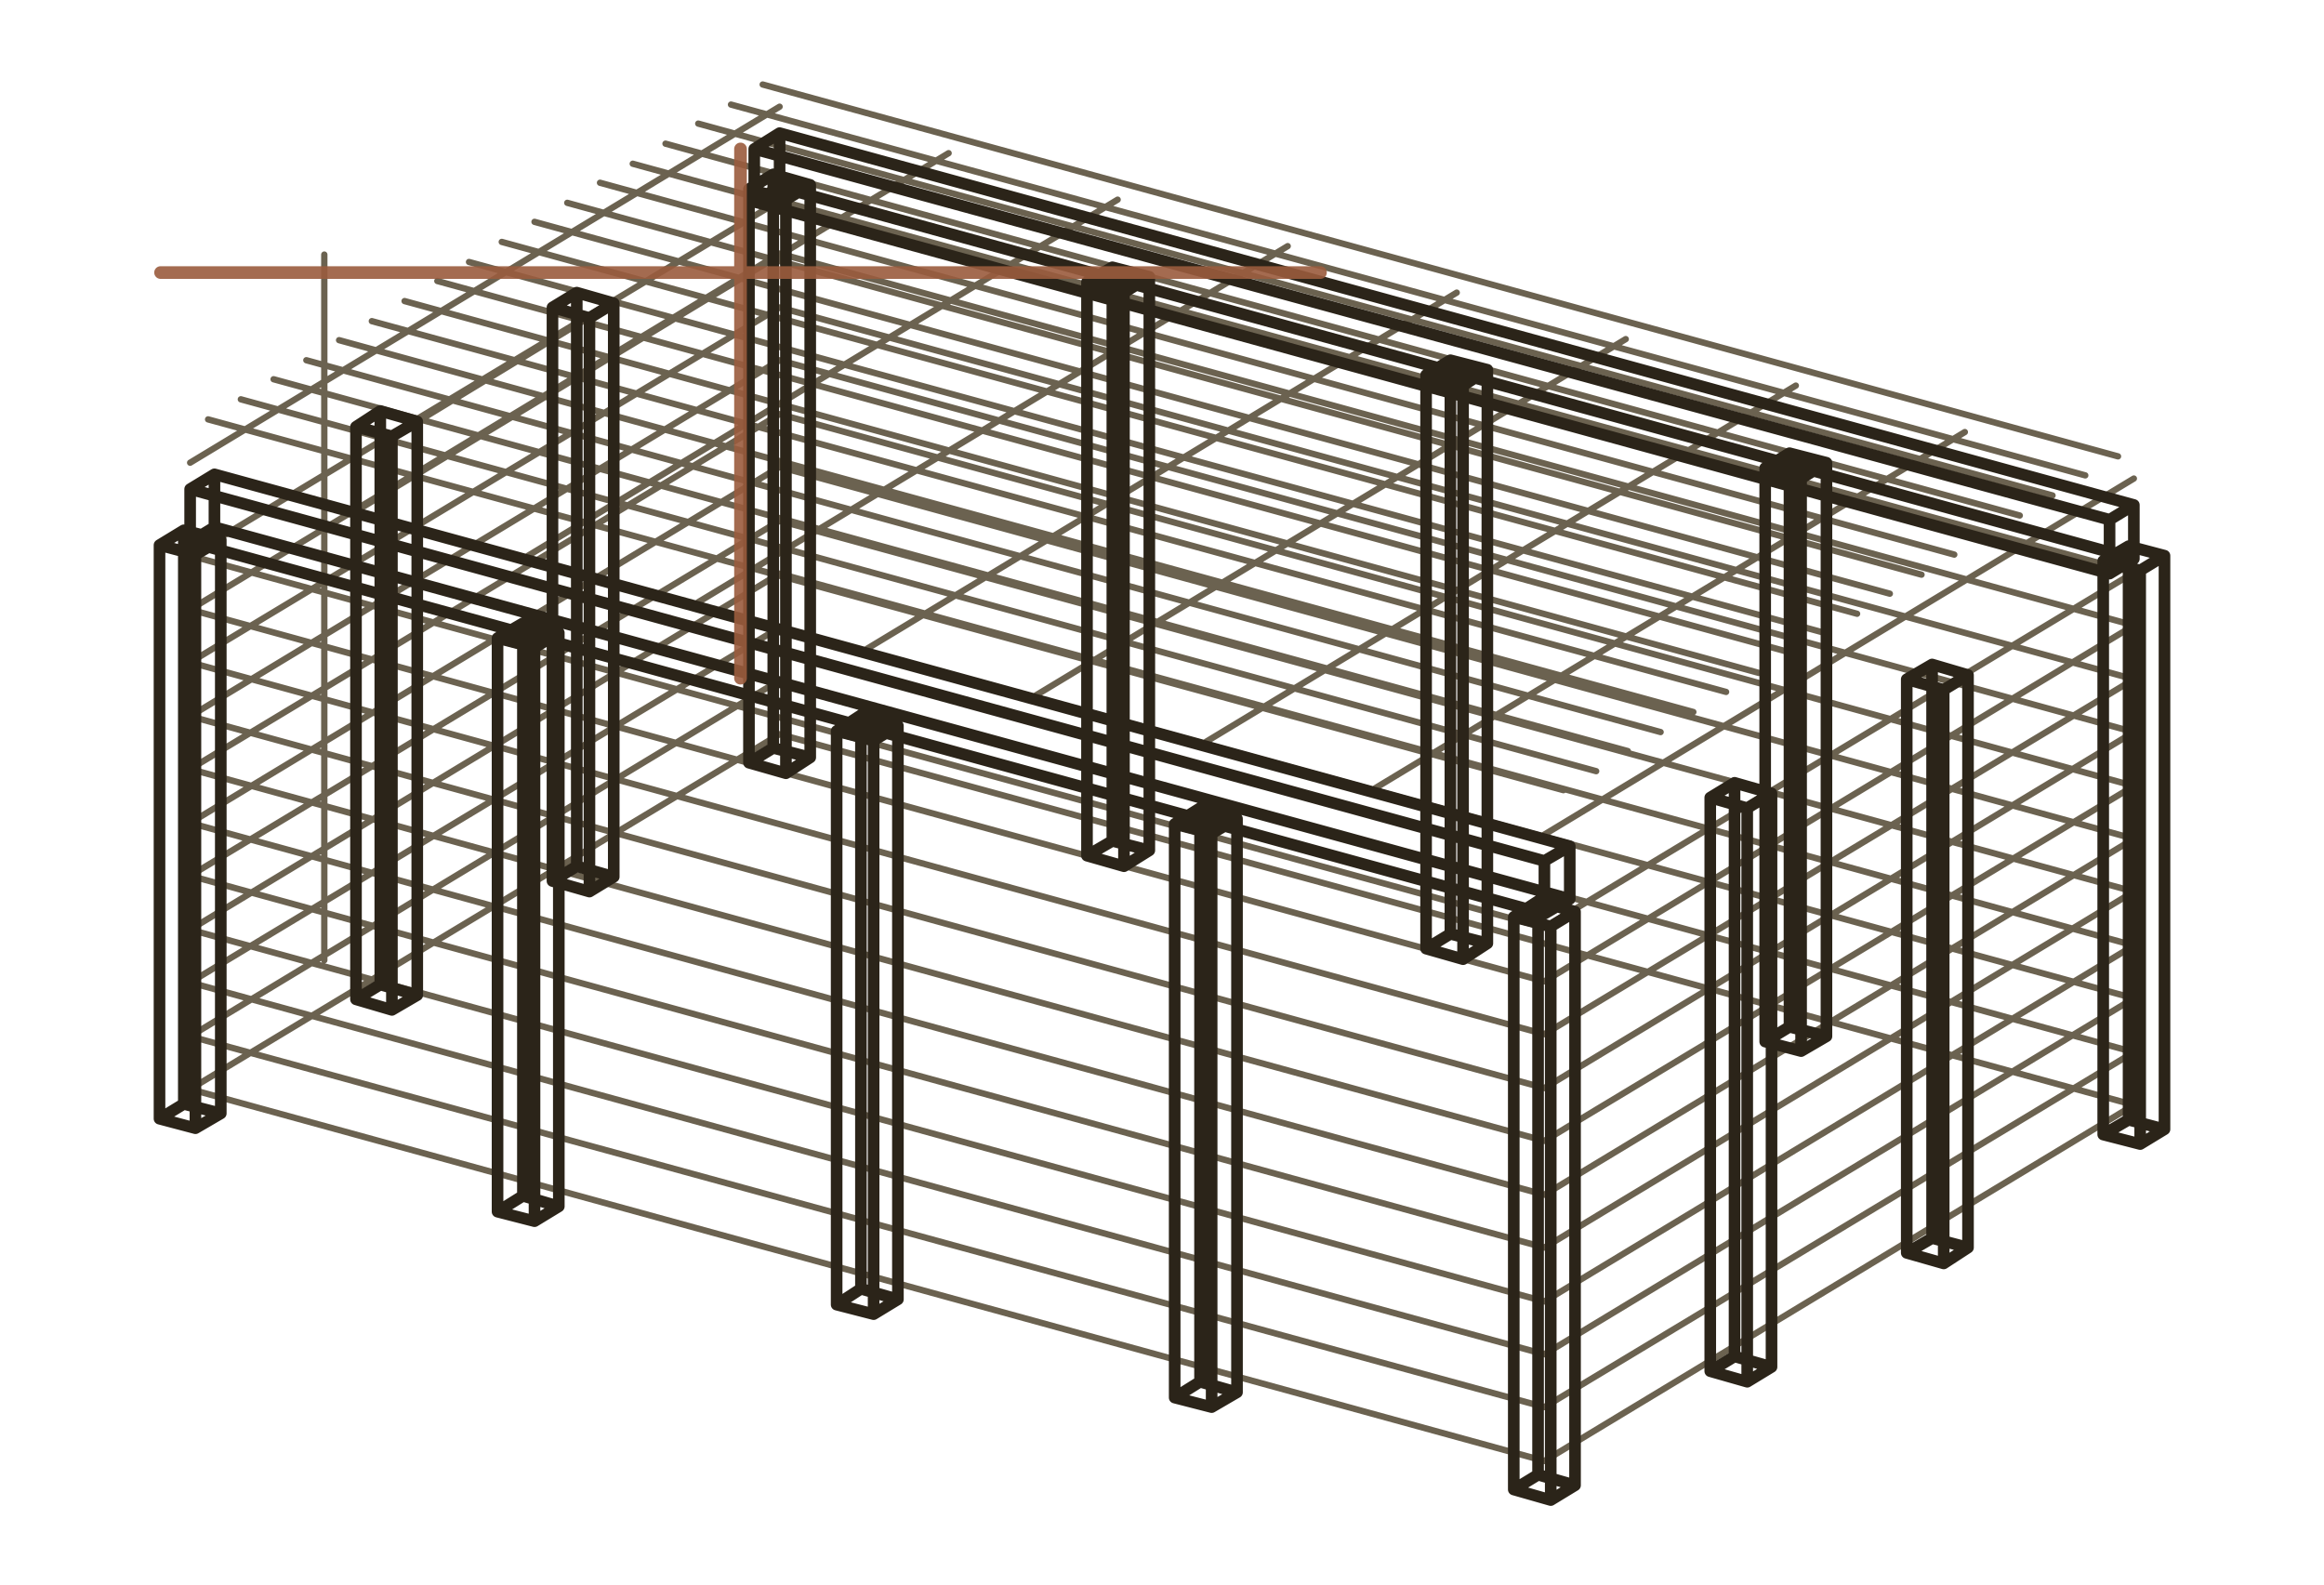
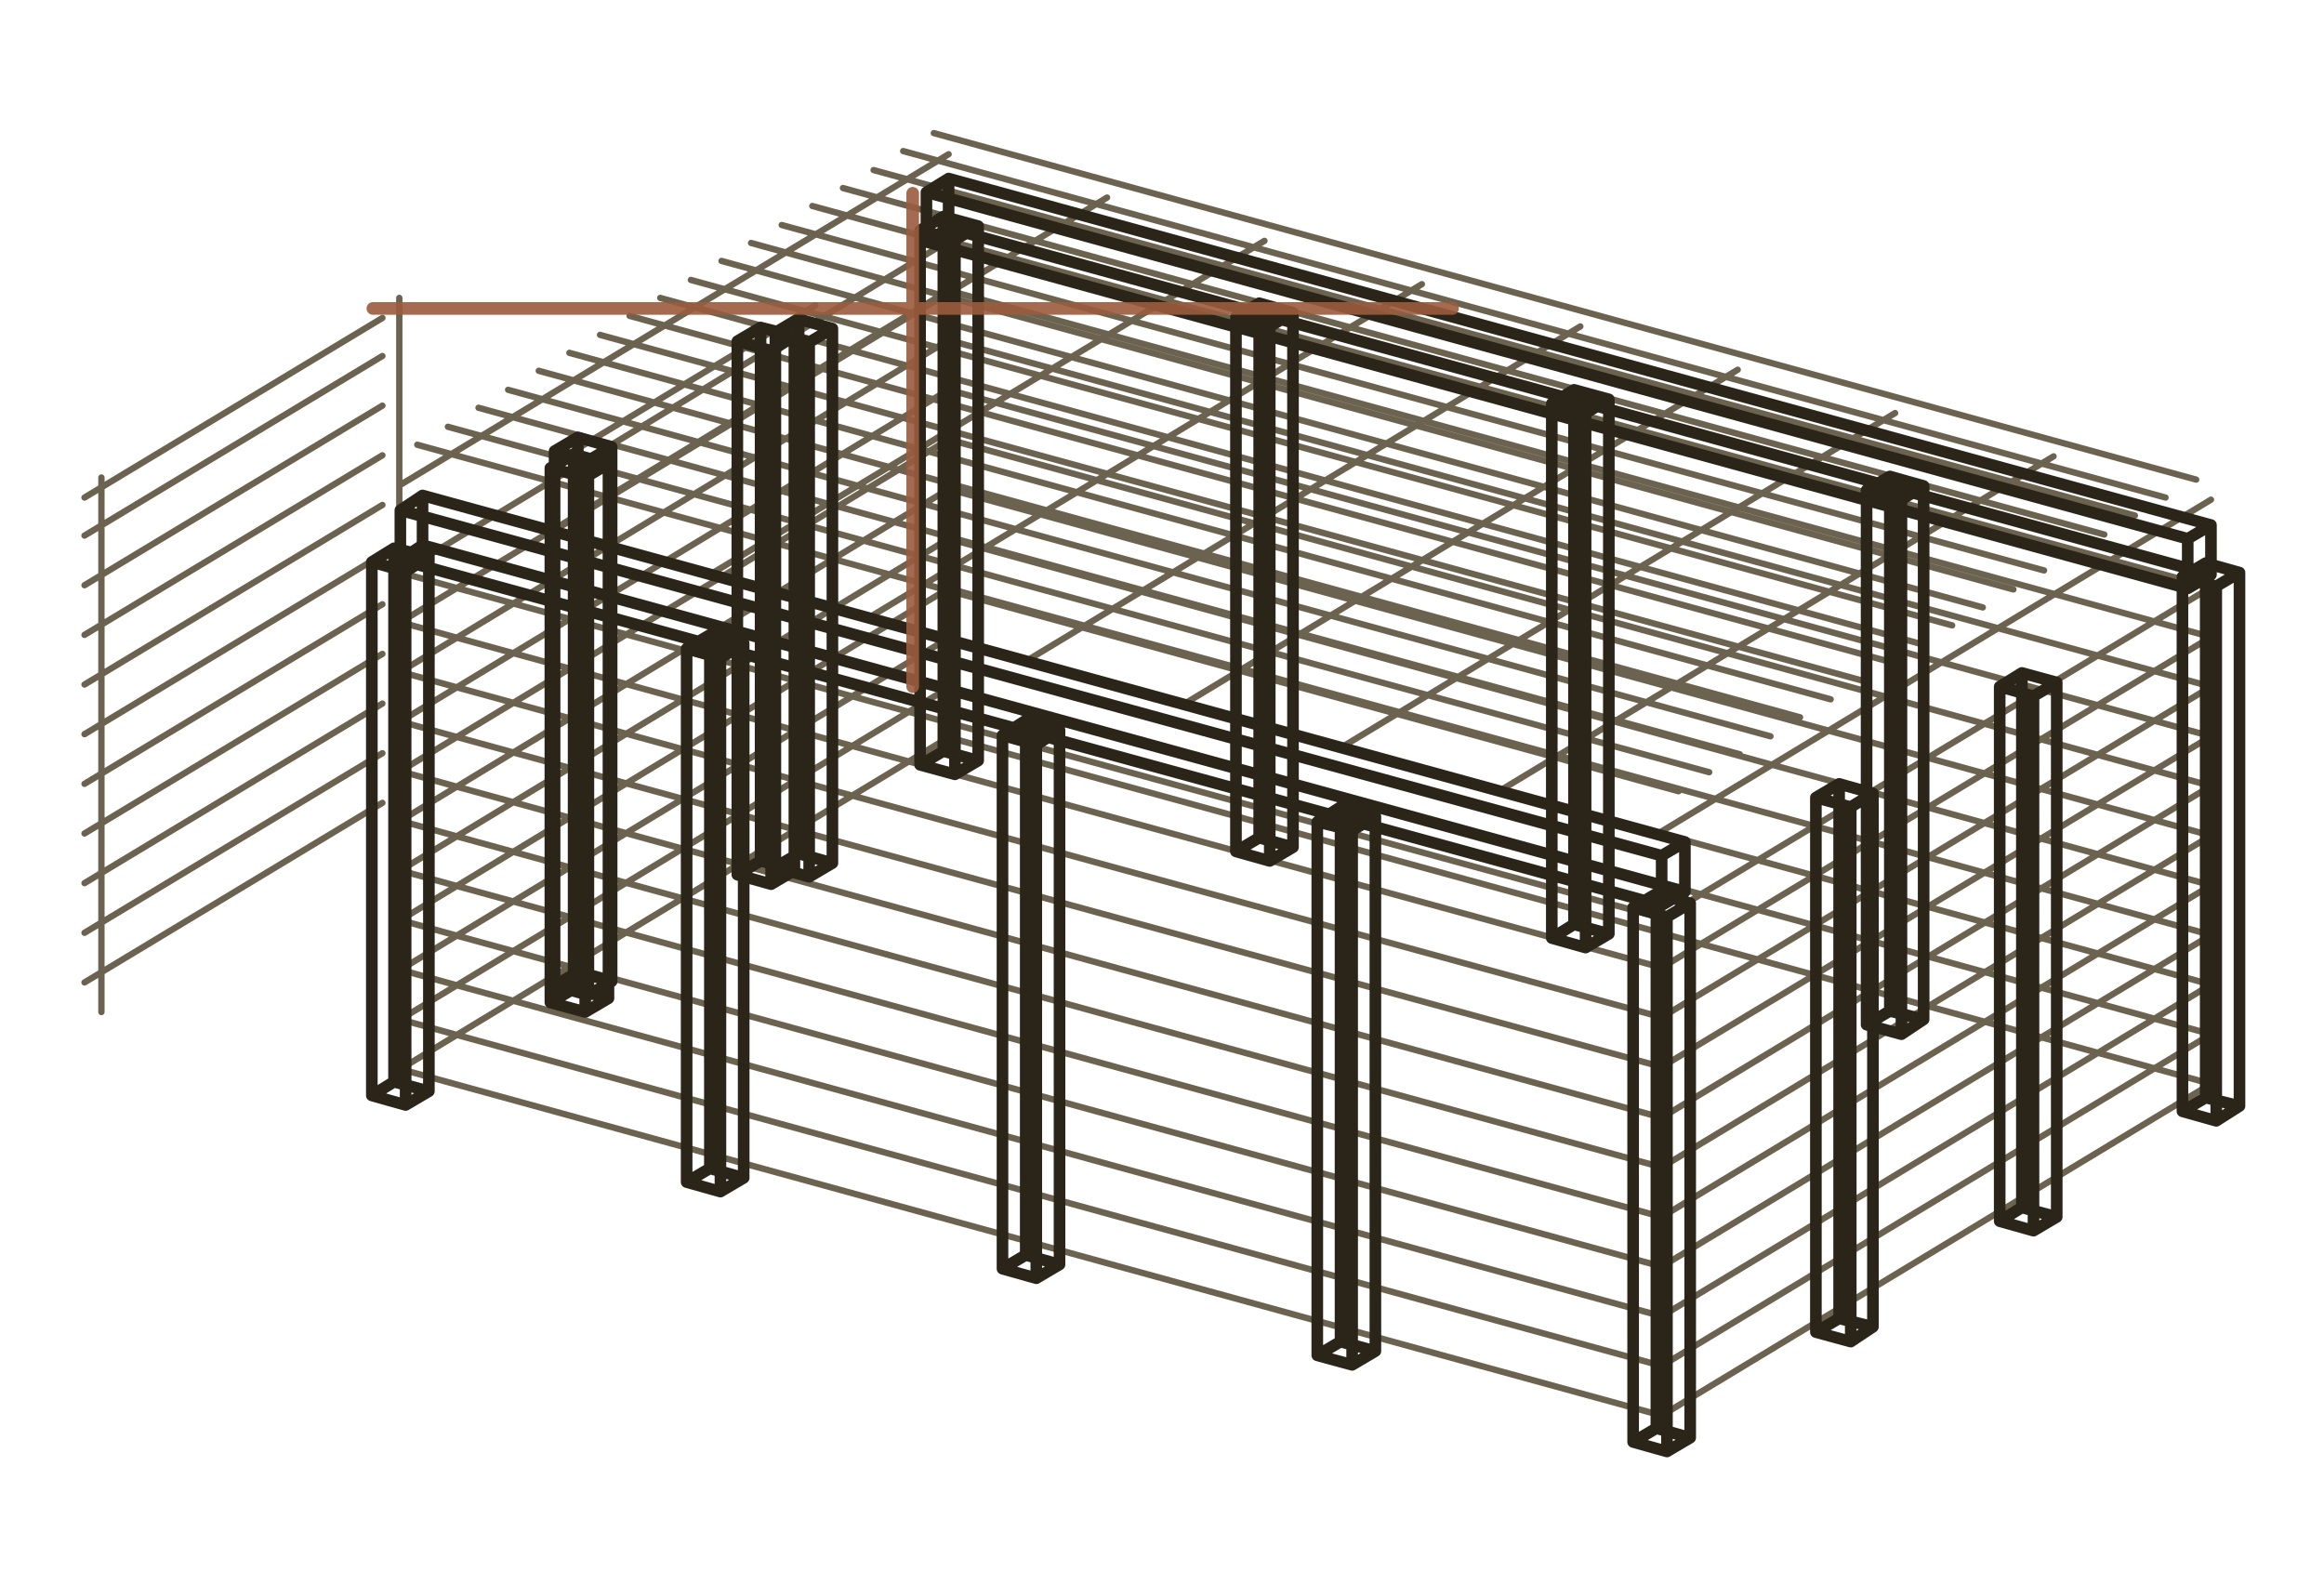
<svg xmlns="http://www.w3.org/2000/svg" viewBox="0 0 220 150" width="220" height="150" role="img">
  <g fill="none" stroke="#6b6250" stroke-width="0.6" stroke-linecap="round">
-     <path d="M73.8 69.5L202 104.6M73.8 64.4L202 99.6M73.8 59.4L202 94.5M73.8 54.3L202 89.5M73.8 49.3L202 84.4M73.8 44.2L202 79.4M73.8 39.2L202 74.4M73.8 34.1L202 69.3M73.8 29.1L202 64.3M73.8 24L202 59.2M73.8 19L202 54.2M202 104.6L146.2 138.3M202 99.6L146.2 133.2M202 94.5L146.2 128.2M202 89.5L146.2 123.2M202 84.4L146.2 118.1M202 79.4L146.2 113.1M202 74.4L146.2 108M202 69.3L146.2 103M202 64.3L146.2 97.9M202 59.2L146.2 92.9M202 54.2L146.2 87.8M146.2 138.3L18 103.1M146.2 133.2L18 98.1M146.2 128.2L18 93M146.2 123.2L18 88M146.2 118.1L18 82.9M146.2 113.1L18 77.9M146.2 108L18 72.8M146.2 103L18 67.8M146.2 97.9L18 62.7M146.2 92.9L18 57.7M146.2 87.8L18 52.6M18 103.1L73.8 69.5M18 98.1L73.8 64.4M18 93L73.8 59.4M18 88L73.8 54.3M18 82.9L73.8 49.3M18 77.9L73.8 44.2M18 72.8L73.8 39.2M18 67.8L73.8 34.1M18 62.7L73.8 29.1M18 57.7L73.8 24M18 52.6L73.8 19M18 43.8L73.8 10.1M34 48.2L89.8 14.5M50 52.6L105.8 18.9M66.1 57L121.9 23.3M82.1 61.4L137.9 27.7M98.1 65.8L153.9 32.1M114.2 70.2L170 36.5M130.2 74.6L186 40.9M146.2 79L202 45.3M72.2 8L200.5 43.2M69.2 9.9L197.4 45M66.1 11.7L194.3 46.9M63 13.6L191.2 48.8M59.9 15.5L188.1 50.6M56.8 17.3L185 52.5M53.7 19.2L181.9 54.4M50.6 21L178.9 56.2M47.5 22.9L175.8 58.1M44.4 24.8L172.7 59.9M41.4 26.6L169.6 61.8M38.3 28.5L166.5 63.7M35.2 30.4L163.4 65.5M32.1 32.2L160.3 67.4M29 34.1L157.2 69.3M25.9 35.9L154.1 71.1M22.8 37.8L151.1 73M19.7 39.7L148 74.8M30.7 90.9L30.7 24.1M37.4 41.2L57.8 28.8" />
+     <path d="M89.8 69.8L209.3 102.6M89.8 65.1L209.3 97.9M89.8 60.4L209.3 93.2M89.8 55.7L209.3 88.5M89.8 51L209.3 83.8M89.8 46.3L209.3 79.1M89.8 41.6L209.3 74.4M89.8 36.9L209.3 69.7M89.8 32.2L209.3 65M89.8 27.5L209.3 60.3M89.8 22.8L209.3 55.6M209.3 102.6L157.3 134M209.3 97.9L157.3 129.3M209.3 93.2L157.3 124.6M209.3 88.5L157.3 119.9M209.3 83.8L157.3 115.2M209.3 79.1L157.3 110.5M209.3 74.4L157.3 105.8M209.3 69.7L157.3 101M209.3 65L157.3 96.3M209.3 60.3L157.3 91.6M209.3 55.6L157.3 86.9M157.3 134L37.9 101.2M157.3 129.3L37.9 96.5M157.3 124.6L37.9 91.8M157.3 119.9L37.9 87.1M157.3 115.2L37.9 82.4M157.3 110.5L37.9 77.7M157.3 105.8L37.9 73M157.3 101L37.9 68.3M157.3 96.3L37.9 63.6M157.3 91.6L37.9 58.9M157.3 86.9L37.9 54.2M37.9 101.2L89.8 69.8M37.9 96.5L89.8 65.1M37.9 91.8L89.8 60.4M37.9 87.1L89.8 55.7M37.9 82.4L89.8 51M37.9 77.7L89.8 46.3M37.9 73L89.8 41.6M37.9 68.3L89.8 36.9M37.9 63.6L89.8 32.2M37.9 58.9L89.8 27.5M37.9 54.2L89.8 22.8M37.9 45.9L89.8 14.6M52.8 50L104.8 18.7M67.7 54.1L119.7 22.8M82.7 58.2L134.6 26.9M97.6 62.3L149.6 30.9M112.5 66.4L164.5 35M127.4 70.5L179.4 39.1M142.4 74.6L194.4 43.2M157.3 78.7L209.3 47.3M88.4 12.6L207.9 45.4M85.5 14.3L205 47.1M82.7 16.1L202.1 48.8M79.8 17.8L199.2 50.6M76.9 19.5L196.3 52.3M74 21.3L193.5 54M71.1 23L190.6 55.8M68.3 24.7L187.7 57.5M65.4 26.5L184.8 59.2M62.5 28.2L182 61M59.6 29.9L179.1 62.7M56.8 31.7L176.2 64.4M53.9 33.4L173.3 66.2M51 35.1L170.4 67.9M48.1 36.9L167.6 69.7M45.3 38.6L164.7 71.4M42.4 40.4L161.8 73.1M39.5 42.1L158.9 74.9M53.8 43L77.2 28.9M37.8 78.8L37.8 28.2M9.6 95.8L9.6 45.2M8 93L36.2 76M8 88.3L36.2 71.3M8 83.6L36.2 66.6M8 78.9L36.2 61.9M8 74.2L36.2 57.2M8 69.5L36.2 52.5M8 64.8L36.2 47.8M8 60.1L36.2 43.1M8 55.4L36.2 38.4M8 50.7L36.2 33.7M8 47.1L36.2 30.1" />
  </g>
  <g fill="none" stroke="#2b2419" stroke-width="1.1" stroke-linecap="round">
-     <path d="M76.7 71.7L74.4 73.2M73.2 70.8L70.9 72.2M76.7 17.5L74.4 18.9M73.2 16.5L70.9 17.9M76.7 71.7L73.2 70.8M74.4 73.2L70.9 72.2M76.7 17.5L73.2 16.5M74.4 18.9L70.9 17.9M76.7 71.7L76.7 17.5M74.4 73.2L74.4 18.9M73.2 70.8L73.2 16.5M70.9 72.2L70.9 17.9M108.8 80.5L106.4 82M105.3 79.6L102.9 81M108.8 26.2L106.4 27.7M105.3 25.3L102.9 26.7M108.8 80.5L105.3 79.6M106.4 82L102.9 81M108.8 26.2L105.3 25.3M106.4 27.7L102.9 26.7M108.8 80.5L108.8 26.2M106.4 82L106.4 27.7M105.3 79.6L105.3 25.3M102.9 81L102.9 26.7M140.8 89.3L138.5 90.8M137.3 88.4L135 89.8M140.8 35L138.5 36.5M137.3 34.1L135 35.5M140.8 89.3L137.3 88.4M138.5 90.8L135 89.8M140.8 35L137.3 34.1M138.5 36.5L135 35.5M140.8 89.3L140.8 35M138.5 90.8L138.5 36.5M137.3 88.4L137.3 34.1M135 89.8L135 35.5M172.9 98.1L170.5 99.5M169.4 97.2L167.1 98.6M172.9 43.8L170.5 45.3M169.4 42.9L167.1 44.3M172.9 98.1L169.4 97.2M170.5 99.5L167.1 98.6M172.9 43.8L169.4 42.9M170.5 45.3L167.1 44.3M172.9 98.1L172.9 43.8M170.5 99.5L170.5 45.3M169.4 97.2L169.4 42.9M167.1 98.6L167.1 44.3M204.9 106.9L202.6 108.3M201.5 106L199.1 107.4M204.9 52.6L202.6 54M201.5 51.7L199.1 53.1M204.9 106.9L201.5 106M202.6 108.3L199.1 107.4M204.9 52.6L201.5 51.7M202.6 54L199.1 53.1M204.9 106.9L204.9 52.6M202.6 108.3L202.6 54M201.5 106L201.5 51.7M199.1 107.4L199.1 53.1M204.9 106.9L202.6 108.3M201.5 106L199.1 107.4M204.9 52.6L202.6 54M201.5 51.7L199.1 53.1M204.9 106.9L201.5 106M202.6 108.3L199.1 107.4M204.9 52.6L201.5 51.7M202.6 54L199.1 53.1M204.9 106.9L204.9 52.6M202.6 108.3L202.6 54M201.5 106L201.5 51.7M199.1 107.4L199.1 53.1M186.3 118.1L184 119.6M182.9 117.2L180.5 118.6M186.3 63.9L184 65.3M182.9 62.9L180.5 64.3M186.3 118.1L182.9 117.2M184 119.6L180.5 118.6M186.3 63.9L182.9 62.9M184 65.3L180.5 64.3M186.3 118.1L186.3 63.9M184 119.6L184 65.3M182.9 117.2L182.9 62.9M180.5 118.6L180.5 64.3M167.7 129.4L165.4 130.8M164.2 128.4L161.9 129.8M167.7 75.1L165.4 76.5M164.2 74.1L161.9 75.5M167.7 129.4L164.2 128.4M165.4 130.8L161.9 129.8M167.7 75.1L164.2 74.1M165.4 76.5L161.9 75.5M167.7 129.4L167.7 75.1M165.4 130.8L165.4 76.5M164.2 128.4L164.2 74.1M161.9 129.8L161.9 75.5M149.1 140.6L146.8 142M145.6 139.6L143.3 141M149.1 86.3L146.8 87.7M145.6 85.3L143.3 86.8M149.1 140.6L145.6 139.6M146.8 142L143.3 141M149.1 86.3L145.6 85.3M146.8 87.7L143.3 86.8M149.1 140.6L149.1 86.3M146.8 142L146.8 87.7M145.6 139.6L145.6 85.3M143.3 141L143.3 86.8M149.1 140.6L146.8 142M145.6 139.6L143.3 141M149.1 86.3L146.8 87.7M145.6 85.3L143.3 86.8M149.1 140.6L145.6 139.6M146.8 142L143.3 141M149.1 86.3L145.6 85.3M146.8 87.7L143.3 86.8M149.1 140.6L149.1 86.3M146.8 142L146.8 87.7M145.6 139.6L145.6 85.3M143.3 141L143.3 86.8M117.1 131.8L114.7 133.2M113.6 130.8L111.2 132.3M117.1 77.5L114.7 78.9M113.6 76.5L111.2 78M117.1 131.8L113.6 130.8M114.7 133.2L111.2 132.3M117.1 77.5L113.6 76.5M114.7 78.9L111.2 78M117.1 131.8L117.1 77.5M114.7 133.2L114.7 78.9M113.6 130.8L113.6 76.5M111.2 132.3L111.2 78M85 123L82.7 124.4M81.5 122L79.2 123.5M85 68.7L82.7 70.1M81.5 67.7L79.2 69.2M85 123L81.5 122M82.7 124.4L79.2 123.5M85 68.7L81.5 67.7M82.7 70.1L79.2 69.2M85 123L85 68.7M82.7 124.4L82.7 70.1M81.5 122L81.5 67.7M79.2 123.5L79.2 69.2M52.9 114.2L50.6 115.6M49.5 113.2L47.1 114.7M52.9 59.9L50.6 61.3M49.5 59L47.1 60.4M52.9 114.2L49.5 113.2M50.6 115.6L47.1 114.7M52.9 59.9L49.5 59M50.6 61.3L47.1 60.4M52.9 114.2L52.9 59.9M50.6 115.6L50.6 61.3M49.5 113.2L49.5 59M47.1 114.7L47.1 60.4M20.9 105.4L18.5 106.8M17.4 104.5L15.1 105.9M20.9 51.1L18.5 52.5M17.4 50.2L15.1 51.6M20.9 105.4L17.4 104.5M18.5 106.8L15.1 105.9M20.9 51.1L17.4 50.2M18.5 52.5L15.1 51.6M20.9 105.4L20.9 51.1M18.5 106.8L18.5 52.5M17.4 104.5L17.4 50.2M15.1 105.9L15.1 51.6M20.9 105.4L18.5 106.8M17.4 104.5L15.1 105.9M20.9 51.1L18.5 52.5M17.4 50.2L15.1 51.6M20.9 105.4L17.4 104.5M18.5 106.8L15.1 105.9M20.9 51.1L17.4 50.2M18.5 52.5L15.1 51.6M20.9 105.4L20.9 51.1M18.5 106.8L18.5 52.5M17.4 104.5L17.4 50.2M15.1 105.9L15.1 51.6M39.5 94.2L37.1 95.6M36 93.2L33.7 94.6M39.5 39.9L37.1 41.3M36 38.9L33.7 40.4M39.5 94.2L36 93.2M37.1 95.6L33.7 94.6M39.5 39.9L36 38.9M37.1 41.3L33.7 40.4M39.5 94.2L39.5 39.9M37.1 95.6L37.1 41.3M36 93.2L36 38.9M33.7 94.6L33.7 40.4M58.1 83L55.8 84.4M54.6 82L52.3 83.4M58.1 28.7L55.8 30.1M54.6 27.7L52.3 29.1M58.1 83L54.6 82M55.8 84.4L52.3 83.4M58.1 28.7L54.6 27.7M55.8 30.1L52.3 29.1M58.1 83L58.1 28.7M55.8 84.4L55.8 30.1M54.6 82L54.6 27.7M52.3 83.4L52.3 29.1M76.7 71.7L74.4 73.2M73.2 70.8L70.9 72.2M76.7 17.5L74.4 18.9M73.2 16.5L70.9 17.9M76.7 71.7L73.2 70.8M74.4 73.2L70.9 72.2M76.7 17.5L73.2 16.5M74.4 18.9L70.9 17.9M76.7 71.7L76.7 17.5M74.4 73.2L74.4 18.9M73.2 70.8L73.2 16.5M70.9 72.2L70.9 17.9M73.8 17.7L71.4 19.1M73.8 12.6L71.4 14.1M202 52.9L199.7 54.3M202 47.8L199.7 49.2M73.8 17.7L73.8 12.6M71.4 19.1L71.4 14.1M202 52.9L202 47.8M199.7 54.3L199.7 49.2M73.8 17.7L202 52.9M71.4 19.1L199.7 54.3M73.8 12.6L202 47.8M71.4 14.1L199.7 49.2M20.3 49.9L18 51.3M20.3 44.9L18 46.3M148.6 85.1L146.2 86.5M148.6 80.1L146.2 81.5M20.3 49.9L20.3 44.9M18 51.3L18 46.3M148.6 85.1L148.6 80.1M146.2 86.5L146.2 81.5M20.3 49.9L148.6 85.1M18 51.3L146.2 86.5M20.3 44.9L148.6 80.1M18 46.3L146.2 81.5" />
+     <path d="M92.6 72L90.4 73.3M89.3 71.1L87.1 72.4M92.6 21.4L90.4 22.7M89.3 20.5L87.1 21.8M92.6 72L89.3 71.1M90.4 73.3L87.1 72.4M92.6 21.4L89.3 20.5M90.4 22.7L87.1 21.8M92.6 72L92.6 21.4M90.4 73.3L90.4 22.7M89.3 71.1L89.3 20.5M87.1 72.4L87.1 21.8M122.4 80.2L120.2 81.5M119.2 79.3L117 80.6M122.4 29.6L120.2 30.9M119.2 28.7L117 30M122.4 80.2L119.2 79.3M120.2 81.5L117 80.6M122.4 29.6L119.2 28.7M120.2 30.9L117 30M122.4 80.2L122.4 29.6M120.2 81.5L120.2 30.9M119.2 79.3L119.2 28.7M117 80.6L117 30M152.3 88.4L150.1 89.7M149 87.5L146.9 88.8M152.3 37.8L150.1 39.1M149 36.9L146.9 38.2M152.3 88.4L149 87.5M150.1 89.7L146.9 88.8M152.3 37.8L149 36.9M150.1 39.1L146.9 38.2M152.3 88.4L152.3 37.8M150.1 89.7L150.1 39.1M149 87.5L149 36.9M146.9 88.8L146.9 38.2M182.1 96.5L180 97.9M178.9 95.7L176.7 97M182.1 46L180 47.3M178.9 45.1L176.7 46.4M182.1 96.5L178.9 95.7M180 97.9L176.7 97M182.1 46L178.9 45.1M180 47.3L176.7 46.4M182.1 96.5L182.1 46M180 97.9L180 47.3M178.9 95.7L178.9 45.1M176.7 97L176.7 46.4M212 104.7L209.8 106.1M208.8 103.9L206.6 105.2M212 54.2L209.8 55.5M208.8 53.3L206.6 54.6M212 104.7L208.8 103.9M209.8 106.1L206.6 105.2M212 54.2L208.8 53.3M209.8 55.5L206.6 54.6M212 104.7L212 54.2M209.8 106.1L209.8 55.5M208.8 103.9L208.8 53.3M206.6 105.2L206.6 54.6M212 104.7L209.8 106.1M208.8 103.9L206.6 105.2M212 54.2L209.8 55.5M208.8 53.3L206.6 54.6M212 104.7L208.8 103.9M209.8 106.1L206.6 105.2M212 54.2L208.8 53.3M209.8 55.5L206.6 54.6M212 104.7L212 54.2M209.8 106.1L209.8 55.5M208.8 103.9L208.8 53.3M206.6 105.2L206.6 54.6M194.7 115.2L192.5 116.5M191.4 114.3L189.3 115.6M194.7 64.6L192.5 65.9M191.4 63.7L189.3 65M194.7 115.2L191.4 114.3M192.5 116.5L189.3 115.6M194.7 64.6L191.4 63.7M192.5 65.9L189.3 65M194.7 115.2L194.7 64.6M192.5 116.5L192.5 65.9M191.4 114.3L191.4 63.7M189.3 115.6L189.3 65M177.3 125.6L175.2 127M174.1 124.8L171.9 126.1M177.3 75.1L175.2 76.4M174.1 74.2L171.9 75.5M177.3 125.6L174.1 124.8M175.2 127L171.9 126.1M177.3 75.1L174.1 74.2M175.2 76.4L171.9 75.5M177.3 125.6L177.3 75.1M175.2 127L175.2 76.4M174.1 124.8L174.1 74.2M171.9 126.1L171.9 75.5M160 136.1L157.8 137.4M156.8 135.2L154.6 136.5M160 85.5L157.8 86.8M156.8 84.6L154.6 85.9M160 136.1L156.8 135.2M157.8 137.4L154.6 136.5M160 85.5L156.8 84.6M157.8 86.8L154.6 85.9M160 136.1L160 85.5M157.8 137.4L157.8 86.8M156.8 135.2L156.8 84.6M154.6 136.5L154.6 85.9M160 136.1L157.8 137.4M156.8 135.2L154.6 136.5M160 85.5L157.8 86.8M156.8 84.6L154.6 85.9M160 136.1L156.8 135.2M157.8 137.4L154.6 136.5M160 85.5L156.8 84.6M157.8 86.8L154.6 85.9M160 136.1L160 85.5M157.8 137.4L157.8 86.8M156.8 135.2L156.8 84.6M154.6 136.5L154.6 85.9M130.2 127.9L128 129.2M126.9 127L124.7 128.3M130.2 77.3L128 78.6M126.9 76.4L124.7 77.8M130.2 127.9L126.9 127M128 129.2L124.7 128.3M130.2 77.3L126.9 76.4M128 78.6L124.7 77.8M130.2 127.9L130.2 77.3M128 129.2L128 78.6M126.9 127L126.9 76.4M124.7 128.3L124.7 77.8M100.3 119.7L98.1 121M97.1 118.8L94.9 120.1M100.3 69.1L98.1 70.5M97.1 68.2L94.9 69.6M100.3 119.7L97.1 118.8M98.1 121L94.9 120.1M100.3 69.1L97.1 68.2M98.1 70.5L94.9 69.6M100.3 119.7L100.3 69.1M98.1 121L98.1 70.5M97.1 118.8L97.1 68.2M94.9 120.1L94.9 69.6M70.4 111.5L68.2 112.8M67.2 110.6L65 111.9M70.4 60.9L68.2 62.3M67.2 60.1L65 61.4M70.4 111.5L67.2 110.6M68.2 112.8L65 111.9M70.4 60.9L67.2 60.1M68.2 62.3L65 61.4M70.4 111.5L70.4 60.9M68.2 112.8L68.2 62.3M67.2 110.6L67.2 60.1M65 111.9L65 61.4M40.6 103.3L38.4 104.6M37.3 102.4L35.2 103.7M40.6 52.7L38.4 54.1M37.3 51.9L35.2 53.2M40.6 103.3L37.3 102.4M38.4 104.6L35.2 103.7M40.6 52.7L37.3 51.9M38.4 54.1L35.2 53.2M40.6 103.3L40.6 52.7M38.4 104.6L38.4 54.1M37.3 102.4L37.3 51.9M35.2 103.7L35.2 53.2M40.6 103.3L38.4 104.6M37.3 102.4L35.2 103.7M40.6 52.7L38.4 54.1M37.3 51.9L35.2 53.2M40.6 103.3L37.3 102.4M38.4 104.6L35.2 103.7M40.6 52.7L37.3 51.9M38.4 54.1L35.2 53.2M40.6 103.3L40.6 52.7M38.4 104.6L38.4 54.1M37.3 102.4L37.3 51.9M35.2 103.7L35.2 53.2M57.9 92.9L55.7 94.2M54.7 92L52.5 93.3M57.9 42.3L55.7 43.6M54.7 41.4L52.5 42.7M57.9 92.9L54.7 92M55.7 94.2L52.5 93.3M57.9 42.3L54.7 41.4M55.7 43.6L52.5 42.7M57.9 92.9L57.9 42.3M55.7 94.2L55.7 43.6M54.7 92L54.7 41.4M52.5 93.3L52.5 42.7M75.2 82.4L73 83.7M72 81.5L69.8 82.8M75.2 31.8L73 33.2M72 31L69.8 32.3M75.2 82.4L72 81.5M73 83.7L69.8 82.8M75.2 31.8L72 31M73 33.2L69.8 32.3M75.2 82.4L75.2 31.8M73 83.7L73 33.2M72 81.5L72 31M69.8 82.8L69.8 32.3M92.6 72L90.4 73.3M89.3 71.1L87.1 72.4M92.6 21.4L90.4 22.7M89.3 20.5L87.1 21.8M92.6 72L89.3 71.1M90.4 73.3L87.1 72.4M92.6 21.4L89.3 20.5M90.4 22.7L87.1 21.8M92.6 72L92.6 21.4M90.4 73.3L90.4 22.7M89.3 71.1L89.3 20.5M87.1 72.4L87.1 21.8M89.8 21.6L87.7 22.9M89.8 16.9L87.7 18.2M209.3 54.4L207.1 55.7M209.3 49.7L207.1 51M89.8 21.6L89.8 16.9M87.7 22.9L87.7 18.2M209.3 54.4L209.3 49.7M207.1 55.7L207.1 51M89.8 21.6L209.3 54.4M87.7 22.9L207.1 55.7M89.8 16.9L209.3 49.7M87.7 18.2L207.1 51M40 51.6L37.9 53M40 46.9L37.9 48.3M159.5 84.4L157.3 85.7M159.5 79.7L157.3 81M40 51.6L40 46.9M37.9 53L37.9 48.3M159.5 84.4L159.5 79.7M157.3 85.7L157.3 81M40 51.6L159.5 84.4M37.9 53L157.3 85.7M40 46.9L159.5 79.7M37.9 48.3L157.3 81M78.8 81.7L76.6 83M75.6 80.8L73.4 82.1M78.8 31.1L76.6 32.4M75.6 30.2L73.4 31.5M78.8 81.7L75.6 80.8M76.6 83L73.4 82.1M78.8 31.1L75.6 30.2M76.6 32.4L73.4 31.5M78.8 81.7L78.8 31.1M76.6 83L76.6 32.4M75.6 80.8L75.6 30.2M73.4 82.1L73.4 31.5M57.6 94.5L55.4 95.8M54.3 93.6L52.1 94.9M57.6 43.9L55.4 45.2M54.3 43L52.1 44.3M57.6 94.5L54.3 93.6M55.4 95.8L52.1 94.9M57.6 43.9L54.3 43M55.4 45.2L52.1 44.3M57.6 94.5L57.6 43.9M55.4 95.8L55.4 45.2M54.3 93.6L54.3 43M52.1 94.9L52.1 44.3" />
  </g>
  <g fill="none" stroke="#9a5b3d" stroke-width="1.2" stroke-linecap="round" opacity="0.9">
-     <path d="M70.1 64.2L70.1 14.1M15.2 25.8L125 25.8" />
+     <path d="M86.4 65L86.4 18.3M35.3 29.2L137.5 29.2" />
  </g>
</svg>
